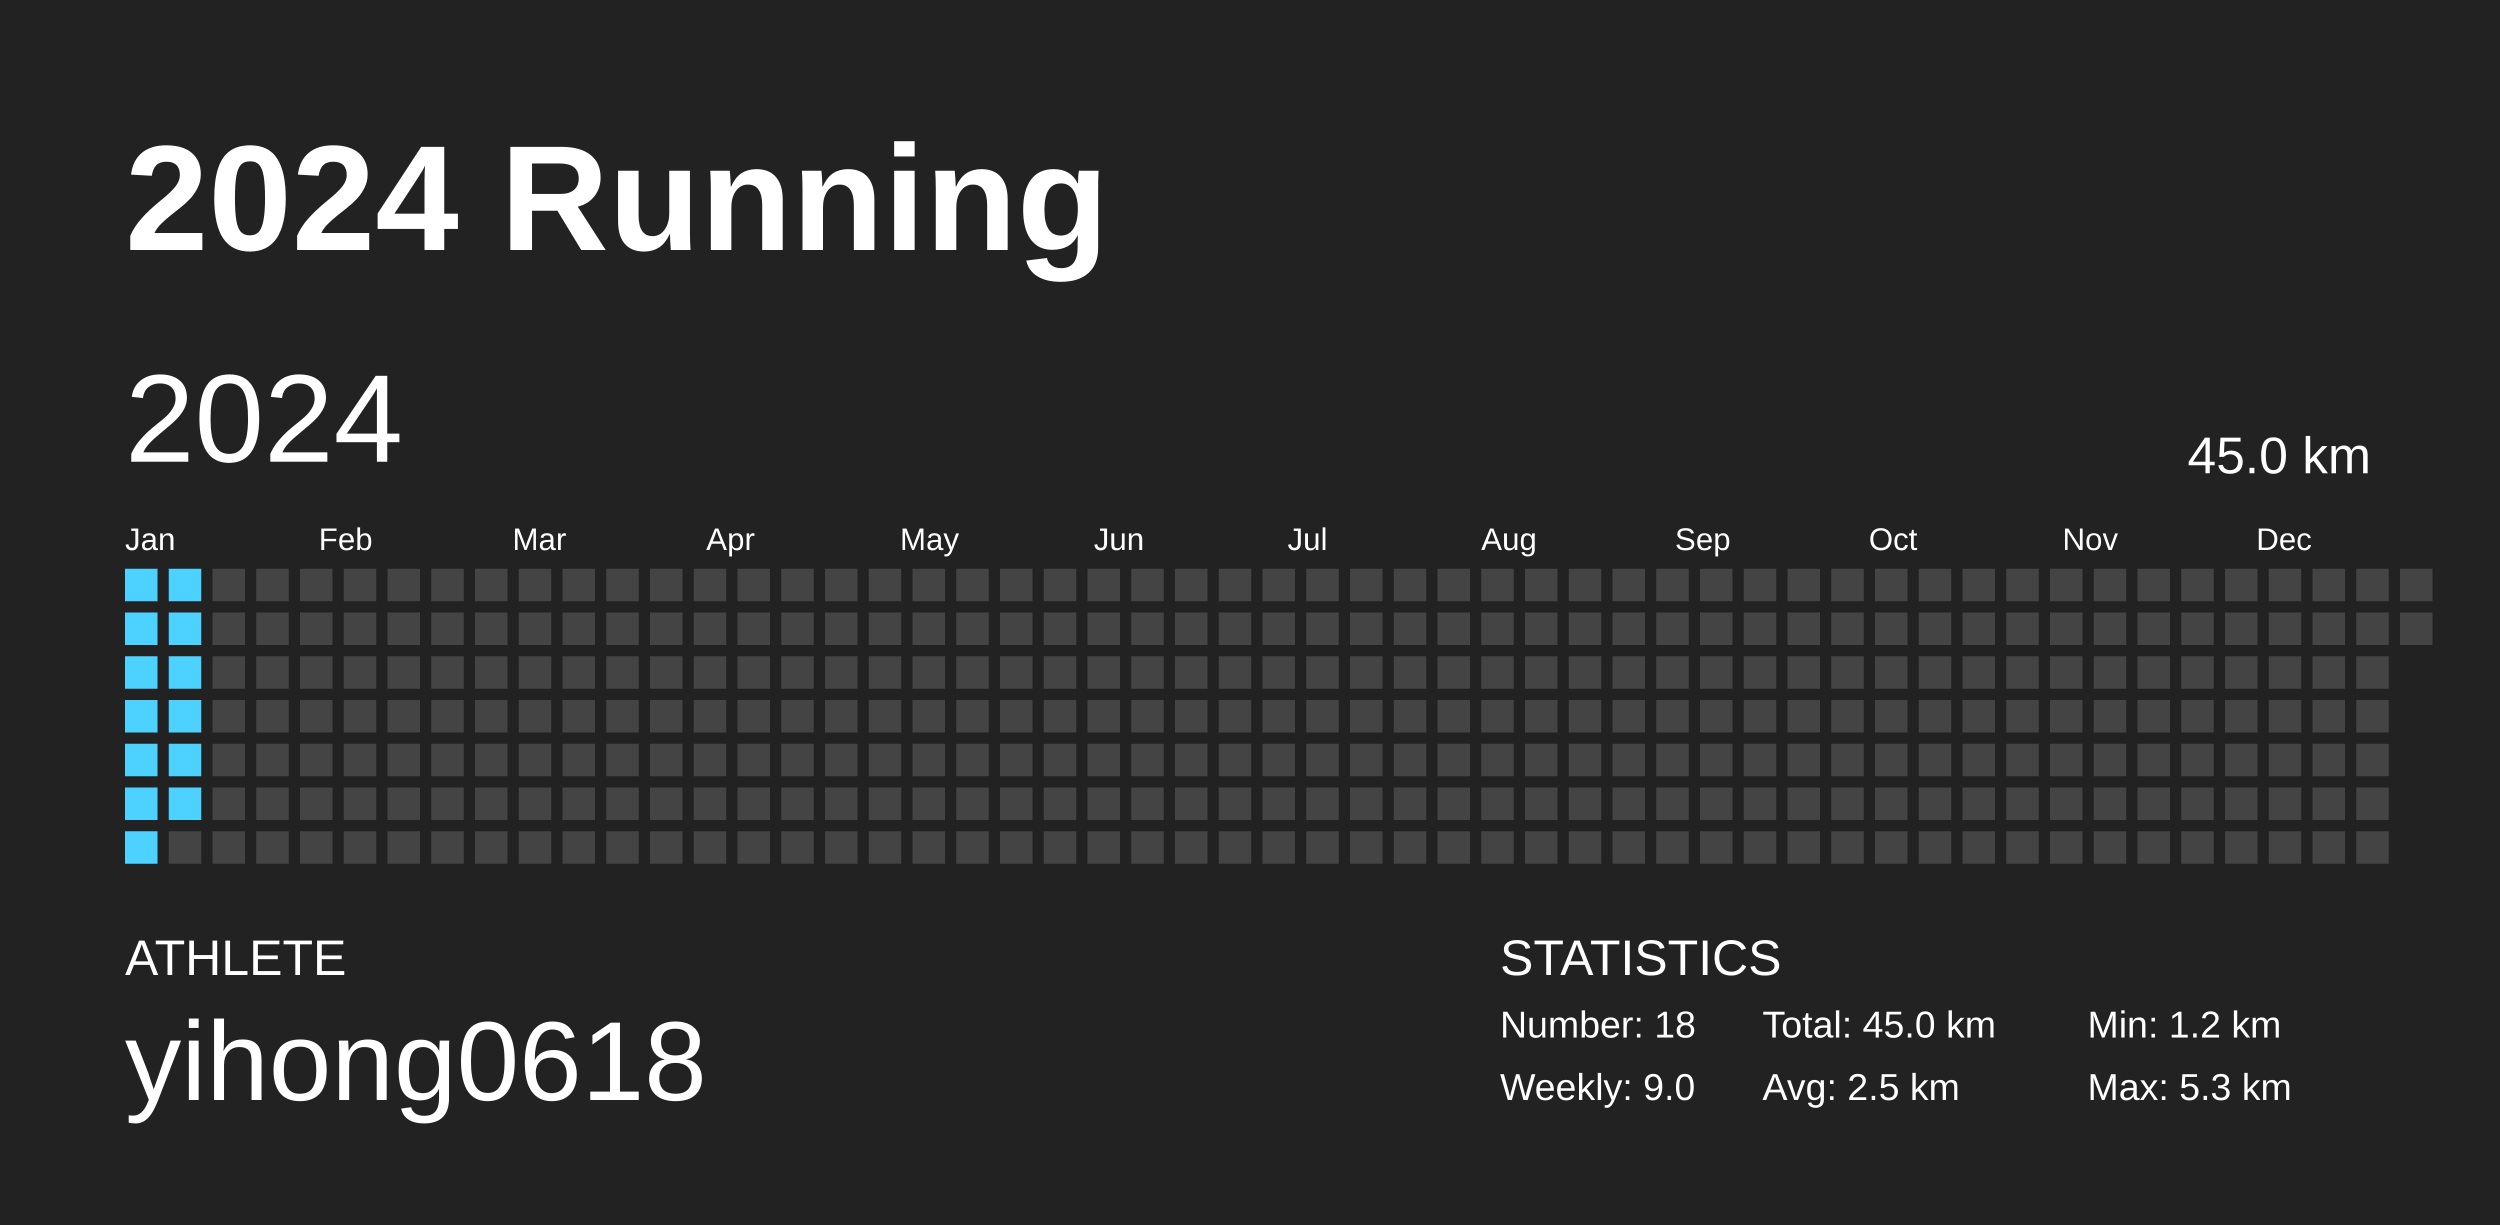
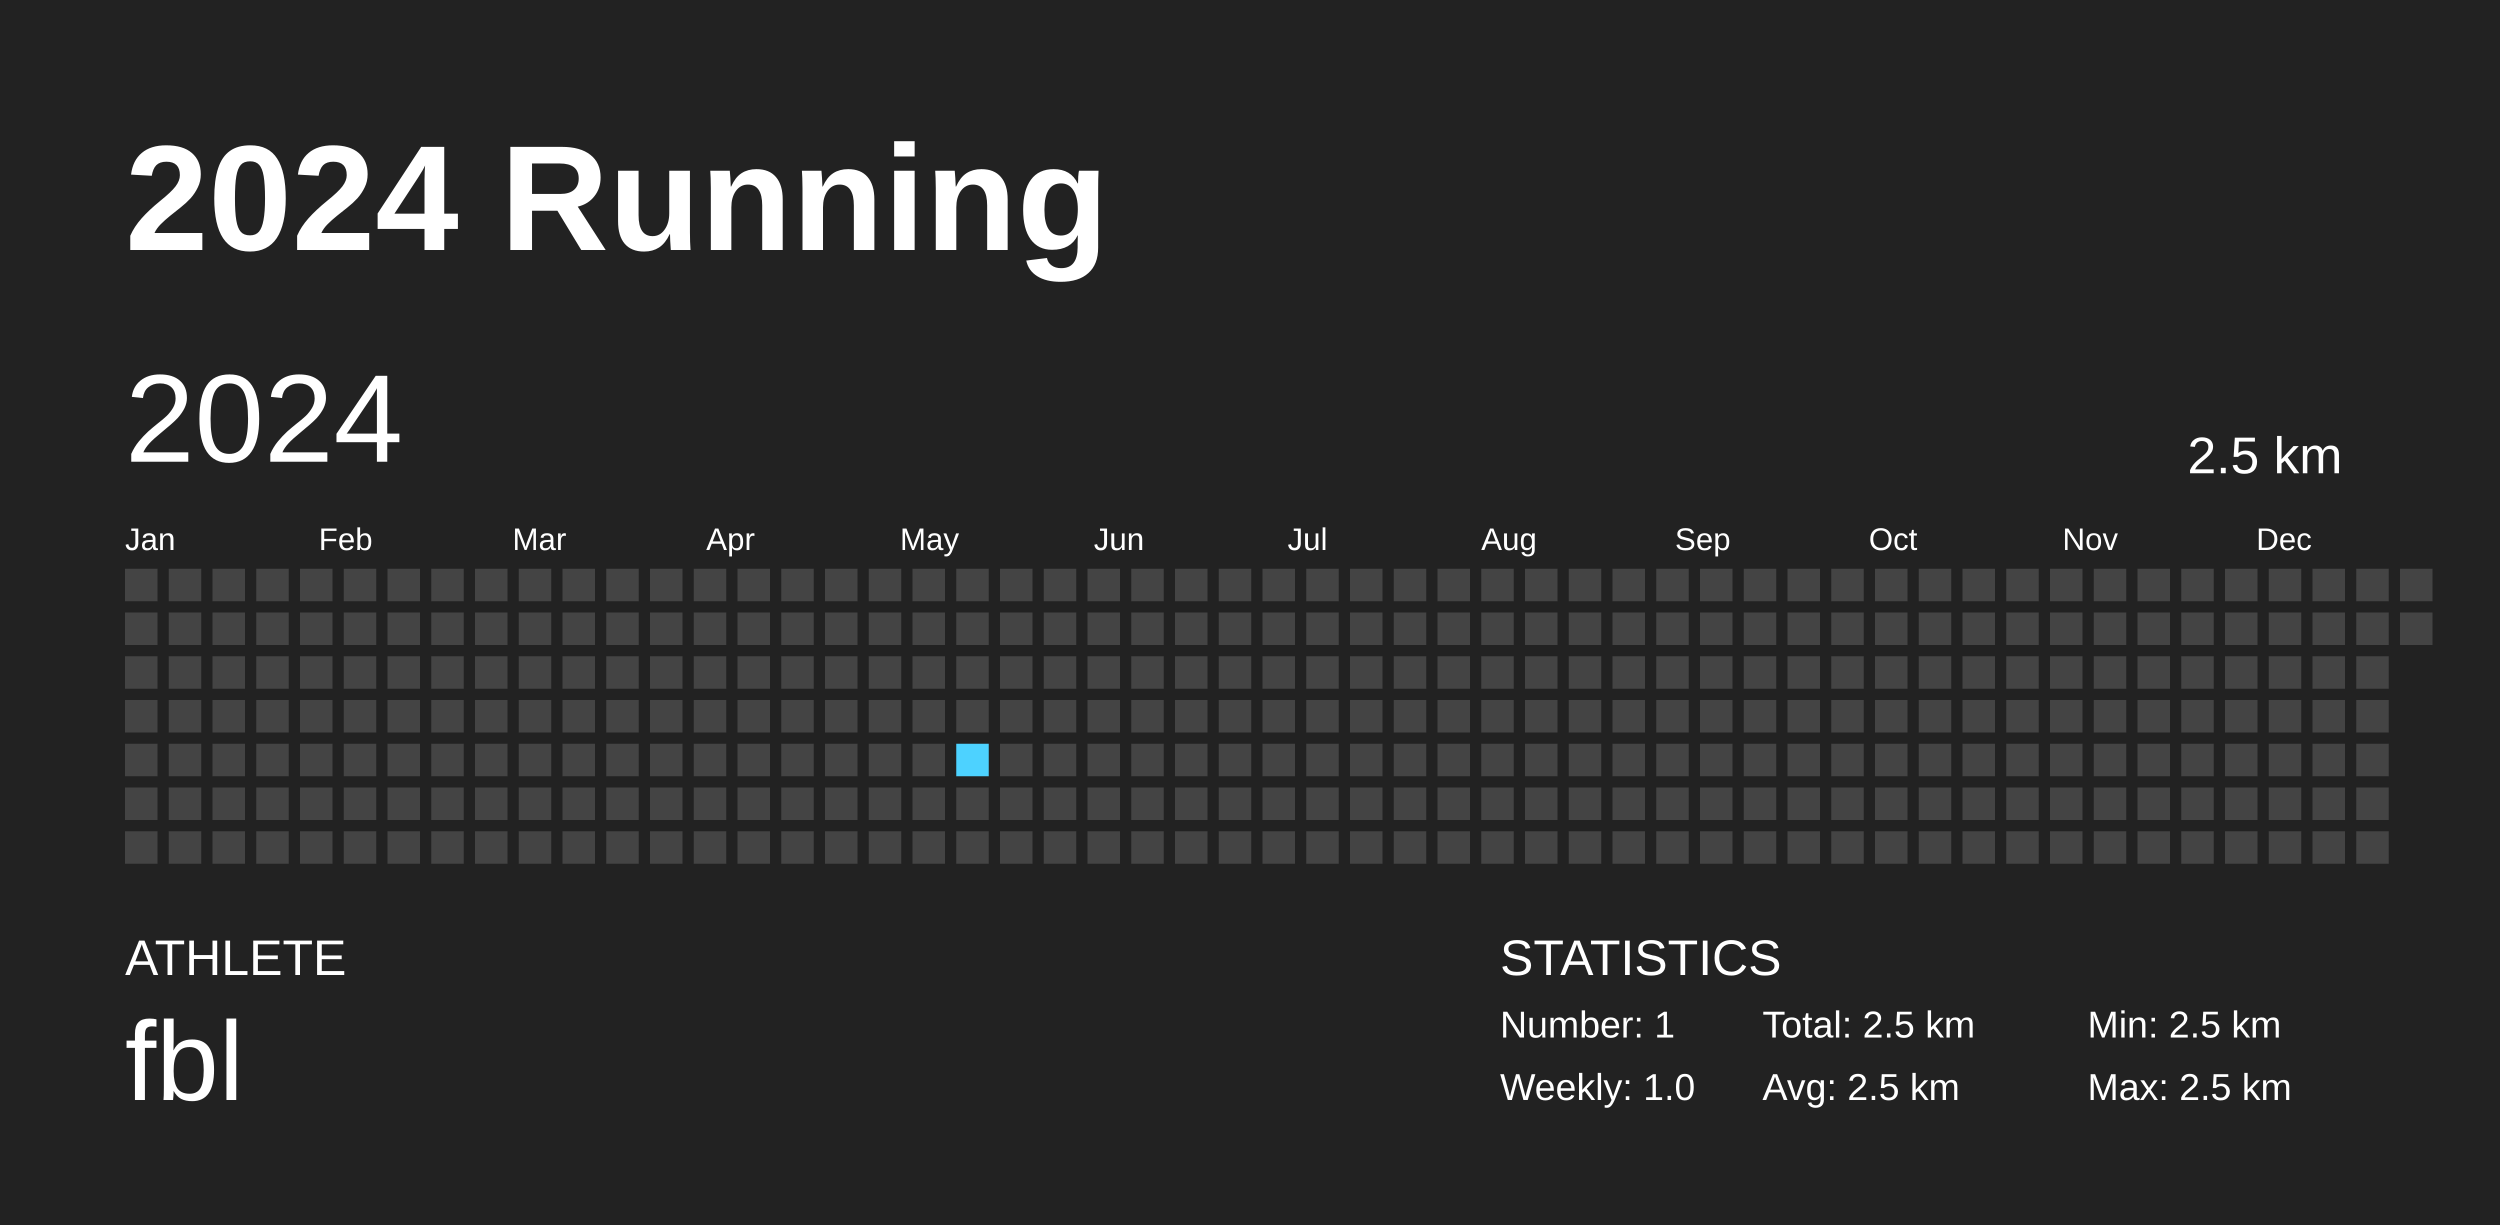
<svg xmlns="http://www.w3.org/2000/svg" baseProfile="full" height="98mm" version="1.1" viewBox="0,0,200,98" width="200mm">
  <defs />
  <rect fill="#222222" height="98" width="200" x="0" y="0" />
  <text fill="#FFFFFF" style="font-size:12px; font-family:Arial; font-weight:bold;" x="10" y="20">2024 Running</text>
  <text fill="#FFFFFF" style="font-size:4px; font-family:Arial" x="10" y="78">ATHLETE</text>
-   <text fill="#FFFFFF" style="font-size:9px; font-family:Arial" x="10" y="88">yihong0618</text>
+   <text fill="#FFFFFF" style="font-size:9px; font-family:Arial" x="10" y="88">fbl</text>
  <text fill="#FFFFFF" style="font-size:4px; font-family:Arial" x="120" y="78">STATISTICS</text>
-   <text fill="#FFFFFF" style="font-size:3px; font-family:Arial" x="120" y="83">Number: 18</text>
-   <text fill="#FFFFFF" style="font-size:3px; font-family:Arial" x="120" y="88">Weekly: 9.0</text>
-   <text fill="#FFFFFF" style="font-size:3px; font-family:Arial" x="141" y="83">Total: 45.0 km</text>
+   <text fill="#FFFFFF" style="font-size:3px; font-family:Arial" x="120" y="83">Number: 1</text>
+   <text fill="#FFFFFF" style="font-size:3px; font-family:Arial" x="120" y="88">Weekly: 1.0</text>
+   <text fill="#FFFFFF" style="font-size:3px; font-family:Arial" x="141" y="83">Total: 2.5 km</text>
  <text fill="#FFFFFF" style="font-size:3px; font-family:Arial" x="141" y="88">Avg: 2.5 km</text>
-   <text fill="#FFFFFF" style="font-size:3px; font-family:Arial" x="167" y="83">Min: 1.2 km</text>
-   <text fill="#FFFFFF" style="font-size:3px; font-family:Arial" x="167" y="88">Max: 5.3 km</text>
+   <text fill="#FFFFFF" style="font-size:3px; font-family:Arial" x="167" y="83">Min: 2.5 km</text>
+   <text fill="#FFFFFF" style="font-size:3px; font-family:Arial" x="167" y="88">Max: 2.5 km</text>
  <text dominant-baseline="hanging" fill="#FFFFFF" style="font-size:10.0px; font-family:Arial;" x="10" y="30">2024</text>
-   <text dominant-baseline="hanging" fill="#FFFFFF" style="font-size:4.125px; font-family:Arial;" x="175" y="35">45.0 km</text>
+   <text dominant-baseline="hanging" fill="#FFFFFF" style="font-size:4.125px; font-family:Arial;" x="175" y="35">2.5 km</text>
  <text fill="#FFFFFF" style="font-size:2.5px; font-family:Arial" x="10.0" y="44">Jan</text>
  <text fill="#FFFFFF" style="font-size:2.5px; font-family:Arial" x="25.5" y="44">Feb</text>
  <text fill="#FFFFFF" style="font-size:2.5px; font-family:Arial" x="41.0" y="44">Mar</text>
  <text fill="#FFFFFF" style="font-size:2.5px; font-family:Arial" x="56.5" y="44">Apr</text>
  <text fill="#FFFFFF" style="font-size:2.5px; font-family:Arial" x="72.0" y="44">May</text>
  <text fill="#FFFFFF" style="font-size:2.5px; font-family:Arial" x="87.5" y="44">Jun</text>
  <text fill="#FFFFFF" style="font-size:2.5px; font-family:Arial" x="103.0" y="44">Jul</text>
  <text fill="#FFFFFF" style="font-size:2.5px; font-family:Arial" x="118.5" y="44">Aug</text>
  <text fill="#FFFFFF" style="font-size:2.5px; font-family:Arial" x="134.0" y="44">Sep</text>
  <text fill="#FFFFFF" style="font-size:2.5px; font-family:Arial" x="149.5" y="44">Oct</text>
  <text fill="#FFFFFF" style="font-size:2.5px; font-family:Arial" x="165.0" y="44">Nov</text>
  <text fill="#FFFFFF" style="font-size:2.5px; font-family:Arial" x="180.5" y="44">Dec</text>
-   <rect fill="#4dd2ff" height="2.6" width="2.6" x="10.0" y="45.5" />
-   <rect fill="#4dd2ff" height="2.6" width="2.6" x="10.0" y="49.0" />
-   <rect fill="#4dd2ff" height="2.6" width="2.6" x="10.0" y="52.5" />
-   <rect fill="#4dd2ff" height="2.6" width="2.6" x="10.0" y="56.0" />
-   <rect fill="#4dd2ff" height="2.6" width="2.6" x="10.0" y="59.5" />
-   <rect fill="#4dd2ff" height="2.6" width="2.6" x="10.0" y="63.0" />
-   <rect fill="#4dd2ff" height="2.6" width="2.6" x="10.0" y="66.5" />
-   <rect fill="#4dd2ff" height="2.6" width="2.6" x="13.5" y="45.5" />
-   <rect fill="#4dd2ff" height="2.6" width="2.6" x="13.5" y="49.0" />
-   <rect fill="#4dd2ff" height="2.6" width="2.6" x="13.5" y="52.5" />
-   <rect fill="#4dd2ff" height="2.6" width="2.6" x="13.5" y="56.0" />
-   <rect fill="#4dd2ff" height="2.6" width="2.6" x="13.5" y="59.5" />
-   <rect fill="#4dd2ff" height="2.6" width="2.6" x="13.5" y="63.0" />
+   <rect fill="#444444" height="2.6" width="2.6" x="10.0" y="45.5" />
+   <rect fill="#444444" height="2.6" width="2.6" x="10.0" y="49.0" />
+   <rect fill="#444444" height="2.6" width="2.6" x="10.0" y="52.5" />
+   <rect fill="#444444" height="2.6" width="2.6" x="10.0" y="56.0" />
+   <rect fill="#444444" height="2.6" width="2.6" x="10.0" y="59.5" />
+   <rect fill="#444444" height="2.6" width="2.6" x="10.0" y="63.0" />
+   <rect fill="#444444" height="2.6" width="2.6" x="10.0" y="66.5" />
+   <rect fill="#444444" height="2.6" width="2.6" x="13.5" y="45.5" />
+   <rect fill="#444444" height="2.6" width="2.6" x="13.5" y="49.0" />
+   <rect fill="#444444" height="2.6" width="2.6" x="13.5" y="52.5" />
+   <rect fill="#444444" height="2.6" width="2.6" x="13.5" y="56.0" />
+   <rect fill="#444444" height="2.6" width="2.6" x="13.5" y="59.5" />
+   <rect fill="#444444" height="2.6" width="2.6" x="13.5" y="63.0" />
  <rect fill="#444444" height="2.6" width="2.6" x="13.5" y="66.5" />
  <rect fill="#444444" height="2.6" width="2.6" x="17.0" y="45.5" />
  <rect fill="#444444" height="2.6" width="2.6" x="17.0" y="49.0" />
  <rect fill="#444444" height="2.6" width="2.6" x="17.0" y="52.5" />
  <rect fill="#444444" height="2.6" width="2.6" x="17.0" y="56.0" />
  <rect fill="#444444" height="2.6" width="2.6" x="17.0" y="59.5" />
  <rect fill="#444444" height="2.6" width="2.6" x="17.0" y="63.0" />
  <rect fill="#444444" height="2.6" width="2.6" x="17.0" y="66.5" />
  <rect fill="#444444" height="2.6" width="2.6" x="20.5" y="45.5" />
  <rect fill="#444444" height="2.6" width="2.6" x="20.5" y="49.0" />
  <rect fill="#444444" height="2.6" width="2.6" x="20.5" y="52.5" />
  <rect fill="#444444" height="2.6" width="2.6" x="20.5" y="56.0" />
  <rect fill="#444444" height="2.6" width="2.6" x="20.5" y="59.5" />
  <rect fill="#444444" height="2.6" width="2.6" x="20.5" y="63.0" />
  <rect fill="#444444" height="2.6" width="2.6" x="20.5" y="66.5" />
  <rect fill="#444444" height="2.6" width="2.6" x="24.0" y="45.5" />
  <rect fill="#444444" height="2.6" width="2.6" x="24.0" y="49.0" />
  <rect fill="#444444" height="2.6" width="2.6" x="24.0" y="52.5" />
  <rect fill="#444444" height="2.6" width="2.6" x="24.0" y="56.0" />
  <rect fill="#444444" height="2.6" width="2.6" x="24.0" y="59.5" />
  <rect fill="#444444" height="2.6" width="2.6" x="24.0" y="63.0" />
  <rect fill="#444444" height="2.6" width="2.6" x="24.0" y="66.5" />
  <rect fill="#444444" height="2.6" width="2.6" x="27.5" y="45.5" />
  <rect fill="#444444" height="2.6" width="2.6" x="27.5" y="49.0" />
  <rect fill="#444444" height="2.6" width="2.6" x="27.5" y="52.5" />
  <rect fill="#444444" height="2.6" width="2.6" x="27.5" y="56.0" />
  <rect fill="#444444" height="2.6" width="2.6" x="27.5" y="59.5" />
  <rect fill="#444444" height="2.6" width="2.6" x="27.5" y="63.0" />
  <rect fill="#444444" height="2.6" width="2.6" x="27.5" y="66.5" />
  <rect fill="#444444" height="2.6" width="2.6" x="31.0" y="45.5" />
  <rect fill="#444444" height="2.6" width="2.6" x="31.0" y="49.0" />
  <rect fill="#444444" height="2.6" width="2.6" x="31.0" y="52.5" />
  <rect fill="#444444" height="2.6" width="2.6" x="31.0" y="56.0" />
  <rect fill="#444444" height="2.6" width="2.6" x="31.0" y="59.5" />
  <rect fill="#444444" height="2.6" width="2.6" x="31.0" y="63.0" />
  <rect fill="#444444" height="2.6" width="2.6" x="31.0" y="66.5" />
  <rect fill="#444444" height="2.6" width="2.6" x="34.5" y="45.5" />
  <rect fill="#444444" height="2.6" width="2.6" x="34.5" y="49.0" />
  <rect fill="#444444" height="2.6" width="2.6" x="34.5" y="52.5" />
  <rect fill="#444444" height="2.6" width="2.6" x="34.5" y="56.0" />
  <rect fill="#444444" height="2.6" width="2.6" x="34.5" y="59.5" />
  <rect fill="#444444" height="2.6" width="2.6" x="34.5" y="63.0" />
  <rect fill="#444444" height="2.6" width="2.6" x="34.5" y="66.5" />
  <rect fill="#444444" height="2.6" width="2.6" x="38.0" y="45.5" />
  <rect fill="#444444" height="2.6" width="2.6" x="38.0" y="49.0" />
  <rect fill="#444444" height="2.6" width="2.6" x="38.0" y="52.5" />
  <rect fill="#444444" height="2.6" width="2.6" x="38.0" y="56.0" />
  <rect fill="#444444" height="2.6" width="2.6" x="38.0" y="59.5" />
  <rect fill="#444444" height="2.6" width="2.6" x="38.0" y="63.0" />
  <rect fill="#444444" height="2.6" width="2.6" x="38.0" y="66.5" />
  <rect fill="#444444" height="2.6" width="2.6" x="41.5" y="45.5" />
  <rect fill="#444444" height="2.6" width="2.6" x="41.5" y="49.0" />
  <rect fill="#444444" height="2.6" width="2.6" x="41.5" y="52.5" />
  <rect fill="#444444" height="2.6" width="2.6" x="41.5" y="56.0" />
  <rect fill="#444444" height="2.6" width="2.6" x="41.5" y="59.5" />
  <rect fill="#444444" height="2.6" width="2.6" x="41.5" y="63.0" />
  <rect fill="#444444" height="2.6" width="2.6" x="41.5" y="66.5" />
  <rect fill="#444444" height="2.6" width="2.6" x="45.0" y="45.5" />
  <rect fill="#444444" height="2.6" width="2.6" x="45.0" y="49.0" />
  <rect fill="#444444" height="2.6" width="2.6" x="45.0" y="52.5" />
  <rect fill="#444444" height="2.6" width="2.6" x="45.0" y="56.0" />
  <rect fill="#444444" height="2.6" width="2.6" x="45.0" y="59.5" />
  <rect fill="#444444" height="2.6" width="2.6" x="45.0" y="63.0" />
  <rect fill="#444444" height="2.6" width="2.6" x="45.0" y="66.5" />
  <rect fill="#444444" height="2.6" width="2.6" x="48.5" y="45.5" />
  <rect fill="#444444" height="2.6" width="2.6" x="48.5" y="49.0" />
  <rect fill="#444444" height="2.6" width="2.6" x="48.5" y="52.5" />
  <rect fill="#444444" height="2.6" width="2.6" x="48.5" y="56.0" />
  <rect fill="#444444" height="2.6" width="2.6" x="48.5" y="59.5" />
  <rect fill="#444444" height="2.6" width="2.6" x="48.5" y="63.0" />
  <rect fill="#444444" height="2.6" width="2.6" x="48.5" y="66.5" />
  <rect fill="#444444" height="2.6" width="2.6" x="52.0" y="45.5" />
  <rect fill="#444444" height="2.6" width="2.6" x="52.0" y="49.0" />
  <rect fill="#444444" height="2.6" width="2.6" x="52.0" y="52.5" />
  <rect fill="#444444" height="2.6" width="2.6" x="52.0" y="56.0" />
  <rect fill="#444444" height="2.6" width="2.6" x="52.0" y="59.5" />
  <rect fill="#444444" height="2.6" width="2.6" x="52.0" y="63.0" />
  <rect fill="#444444" height="2.6" width="2.6" x="52.0" y="66.5" />
  <rect fill="#444444" height="2.6" width="2.6" x="55.5" y="45.5" />
  <rect fill="#444444" height="2.6" width="2.6" x="55.5" y="49.0" />
  <rect fill="#444444" height="2.6" width="2.6" x="55.5" y="52.5" />
  <rect fill="#444444" height="2.6" width="2.6" x="55.5" y="56.0" />
  <rect fill="#444444" height="2.6" width="2.6" x="55.5" y="59.5" />
  <rect fill="#444444" height="2.6" width="2.6" x="55.5" y="63.0" />
  <rect fill="#444444" height="2.6" width="2.6" x="55.5" y="66.5" />
  <rect fill="#444444" height="2.6" width="2.6" x="59.0" y="45.5" />
  <rect fill="#444444" height="2.6" width="2.6" x="59.0" y="49.0" />
  <rect fill="#444444" height="2.6" width="2.6" x="59.0" y="52.5" />
  <rect fill="#444444" height="2.6" width="2.6" x="59.0" y="56.0" />
  <rect fill="#444444" height="2.6" width="2.6" x="59.0" y="59.5" />
  <rect fill="#444444" height="2.6" width="2.6" x="59.0" y="63.0" />
  <rect fill="#444444" height="2.6" width="2.6" x="59.0" y="66.5" />
  <rect fill="#444444" height="2.6" width="2.6" x="62.5" y="45.5" />
  <rect fill="#444444" height="2.6" width="2.6" x="62.5" y="49.0" />
  <rect fill="#444444" height="2.6" width="2.6" x="62.5" y="52.5" />
  <rect fill="#444444" height="2.6" width="2.6" x="62.5" y="56.0" />
  <rect fill="#444444" height="2.6" width="2.6" x="62.5" y="59.5" />
  <rect fill="#444444" height="2.6" width="2.6" x="62.5" y="63.0" />
  <rect fill="#444444" height="2.6" width="2.6" x="62.5" y="66.5" />
  <rect fill="#444444" height="2.6" width="2.6" x="66.0" y="45.5" />
  <rect fill="#444444" height="2.6" width="2.6" x="66.0" y="49.0" />
  <rect fill="#444444" height="2.6" width="2.6" x="66.0" y="52.5" />
  <rect fill="#444444" height="2.6" width="2.6" x="66.0" y="56.0" />
  <rect fill="#444444" height="2.6" width="2.6" x="66.0" y="59.5" />
  <rect fill="#444444" height="2.6" width="2.6" x="66.0" y="63.0" />
  <rect fill="#444444" height="2.6" width="2.6" x="66.0" y="66.5" />
  <rect fill="#444444" height="2.6" width="2.6" x="69.5" y="45.5" />
  <rect fill="#444444" height="2.6" width="2.6" x="69.5" y="49.0" />
  <rect fill="#444444" height="2.6" width="2.6" x="69.5" y="52.5" />
  <rect fill="#444444" height="2.6" width="2.6" x="69.5" y="56.0" />
  <rect fill="#444444" height="2.6" width="2.6" x="69.5" y="59.5" />
  <rect fill="#444444" height="2.6" width="2.6" x="69.5" y="63.0" />
  <rect fill="#444444" height="2.6" width="2.6" x="69.5" y="66.5" />
  <rect fill="#444444" height="2.6" width="2.6" x="73.0" y="45.5" />
  <rect fill="#444444" height="2.6" width="2.6" x="73.0" y="49.0" />
  <rect fill="#444444" height="2.6" width="2.6" x="73.0" y="52.5" />
  <rect fill="#444444" height="2.6" width="2.6" x="73.0" y="56.0" />
  <rect fill="#444444" height="2.6" width="2.6" x="73.0" y="59.5" />
  <rect fill="#444444" height="2.6" width="2.6" x="73.0" y="63.0" />
  <rect fill="#444444" height="2.6" width="2.6" x="73.0" y="66.5" />
  <rect fill="#444444" height="2.6" width="2.6" x="76.5" y="45.5" />
  <rect fill="#444444" height="2.6" width="2.6" x="76.5" y="49.0" />
  <rect fill="#444444" height="2.6" width="2.6" x="76.5" y="52.5" />
  <rect fill="#444444" height="2.6" width="2.6" x="76.5" y="56.0" />
-   <rect fill="#444444" height="2.6" width="2.6" x="76.5" y="59.5" />
+   <rect fill="#4DD2FF" height="2.6" width="2.6" x="76.5" y="59.5" />
  <rect fill="#444444" height="2.6" width="2.6" x="76.5" y="63.0" />
  <rect fill="#444444" height="2.6" width="2.6" x="76.5" y="66.5" />
  <rect fill="#444444" height="2.6" width="2.6" x="80.0" y="45.5" />
  <rect fill="#444444" height="2.6" width="2.6" x="80.0" y="49.0" />
  <rect fill="#444444" height="2.6" width="2.6" x="80.0" y="52.5" />
  <rect fill="#444444" height="2.6" width="2.6" x="80.0" y="56.0" />
  <rect fill="#444444" height="2.6" width="2.6" x="80.0" y="59.5" />
  <rect fill="#444444" height="2.6" width="2.6" x="80.0" y="63.0" />
  <rect fill="#444444" height="2.6" width="2.6" x="80.0" y="66.5" />
  <rect fill="#444444" height="2.6" width="2.6" x="83.5" y="45.5" />
  <rect fill="#444444" height="2.6" width="2.6" x="83.5" y="49.0" />
  <rect fill="#444444" height="2.6" width="2.6" x="83.5" y="52.5" />
  <rect fill="#444444" height="2.6" width="2.6" x="83.5" y="56.0" />
  <rect fill="#444444" height="2.6" width="2.6" x="83.5" y="59.5" />
  <rect fill="#444444" height="2.6" width="2.6" x="83.5" y="63.0" />
  <rect fill="#444444" height="2.6" width="2.6" x="83.5" y="66.5" />
  <rect fill="#444444" height="2.6" width="2.6" x="87.0" y="45.5" />
  <rect fill="#444444" height="2.6" width="2.6" x="87.0" y="49.0" />
  <rect fill="#444444" height="2.6" width="2.6" x="87.0" y="52.5" />
  <rect fill="#444444" height="2.6" width="2.6" x="87.0" y="56.0" />
  <rect fill="#444444" height="2.6" width="2.6" x="87.0" y="59.5" />
  <rect fill="#444444" height="2.6" width="2.6" x="87.0" y="63.0" />
  <rect fill="#444444" height="2.6" width="2.6" x="87.0" y="66.5" />
  <rect fill="#444444" height="2.6" width="2.6" x="90.5" y="45.5" />
  <rect fill="#444444" height="2.6" width="2.6" x="90.5" y="49.0" />
  <rect fill="#444444" height="2.6" width="2.6" x="90.5" y="52.5" />
  <rect fill="#444444" height="2.6" width="2.6" x="90.5" y="56.0" />
  <rect fill="#444444" height="2.6" width="2.6" x="90.5" y="59.5" />
  <rect fill="#444444" height="2.6" width="2.6" x="90.5" y="63.0" />
  <rect fill="#444444" height="2.6" width="2.6" x="90.5" y="66.5" />
  <rect fill="#444444" height="2.6" width="2.6" x="94.0" y="45.5" />
  <rect fill="#444444" height="2.6" width="2.6" x="94.0" y="49.0" />
  <rect fill="#444444" height="2.6" width="2.6" x="94.0" y="52.5" />
  <rect fill="#444444" height="2.6" width="2.6" x="94.0" y="56.0" />
  <rect fill="#444444" height="2.6" width="2.6" x="94.0" y="59.5" />
  <rect fill="#444444" height="2.6" width="2.6" x="94.0" y="63.0" />
  <rect fill="#444444" height="2.6" width="2.6" x="94.0" y="66.5" />
  <rect fill="#444444" height="2.6" width="2.6" x="97.5" y="45.5" />
  <rect fill="#444444" height="2.6" width="2.6" x="97.5" y="49.0" />
  <rect fill="#444444" height="2.6" width="2.6" x="97.5" y="52.5" />
  <rect fill="#444444" height="2.6" width="2.6" x="97.5" y="56.0" />
  <rect fill="#444444" height="2.6" width="2.6" x="97.5" y="59.5" />
  <rect fill="#444444" height="2.6" width="2.6" x="97.5" y="63.0" />
  <rect fill="#444444" height="2.6" width="2.6" x="97.5" y="66.5" />
  <rect fill="#444444" height="2.6" width="2.6" x="101.0" y="45.5" />
  <rect fill="#444444" height="2.6" width="2.6" x="101.0" y="49.0" />
  <rect fill="#444444" height="2.6" width="2.6" x="101.0" y="52.5" />
  <rect fill="#444444" height="2.6" width="2.6" x="101.0" y="56.0" />
  <rect fill="#444444" height="2.6" width="2.6" x="101.0" y="59.5" />
  <rect fill="#444444" height="2.6" width="2.6" x="101.0" y="63.0" />
  <rect fill="#444444" height="2.6" width="2.6" x="101.0" y="66.5" />
  <rect fill="#444444" height="2.6" width="2.6" x="104.5" y="45.5" />
  <rect fill="#444444" height="2.6" width="2.6" x="104.5" y="49.0" />
  <rect fill="#444444" height="2.6" width="2.6" x="104.5" y="52.5" />
  <rect fill="#444444" height="2.6" width="2.6" x="104.5" y="56.0" />
  <rect fill="#444444" height="2.6" width="2.6" x="104.5" y="59.5" />
  <rect fill="#444444" height="2.6" width="2.6" x="104.5" y="63.0" />
  <rect fill="#444444" height="2.6" width="2.6" x="104.5" y="66.5" />
  <rect fill="#444444" height="2.6" width="2.6" x="108.0" y="45.5" />
  <rect fill="#444444" height="2.6" width="2.6" x="108.0" y="49.0" />
  <rect fill="#444444" height="2.6" width="2.6" x="108.0" y="52.5" />
  <rect fill="#444444" height="2.6" width="2.6" x="108.0" y="56.0" />
  <rect fill="#444444" height="2.6" width="2.6" x="108.0" y="59.5" />
  <rect fill="#444444" height="2.6" width="2.6" x="108.0" y="63.0" />
  <rect fill="#444444" height="2.6" width="2.6" x="108.0" y="66.5" />
  <rect fill="#444444" height="2.6" width="2.6" x="111.5" y="45.5" />
  <rect fill="#444444" height="2.6" width="2.6" x="111.5" y="49.0" />
  <rect fill="#444444" height="2.6" width="2.6" x="111.5" y="52.5" />
  <rect fill="#444444" height="2.6" width="2.6" x="111.5" y="56.0" />
  <rect fill="#444444" height="2.6" width="2.6" x="111.5" y="59.5" />
  <rect fill="#444444" height="2.6" width="2.6" x="111.5" y="63.0" />
  <rect fill="#444444" height="2.6" width="2.6" x="111.5" y="66.5" />
  <rect fill="#444444" height="2.6" width="2.6" x="115.0" y="45.5" />
  <rect fill="#444444" height="2.6" width="2.6" x="115.0" y="49.0" />
  <rect fill="#444444" height="2.6" width="2.6" x="115.0" y="52.5" />
  <rect fill="#444444" height="2.6" width="2.6" x="115.0" y="56.0" />
  <rect fill="#444444" height="2.6" width="2.6" x="115.0" y="59.5" />
  <rect fill="#444444" height="2.6" width="2.6" x="115.0" y="63.0" />
  <rect fill="#444444" height="2.6" width="2.6" x="115.0" y="66.5" />
  <rect fill="#444444" height="2.6" width="2.6" x="118.5" y="45.5" />
  <rect fill="#444444" height="2.6" width="2.6" x="118.5" y="49.0" />
  <rect fill="#444444" height="2.6" width="2.6" x="118.5" y="52.5" />
  <rect fill="#444444" height="2.6" width="2.6" x="118.5" y="56.0" />
  <rect fill="#444444" height="2.6" width="2.6" x="118.5" y="59.5" />
  <rect fill="#444444" height="2.6" width="2.6" x="118.5" y="63.0" />
  <rect fill="#444444" height="2.6" width="2.6" x="118.5" y="66.5" />
  <rect fill="#444444" height="2.6" width="2.6" x="122.0" y="45.5" />
  <rect fill="#444444" height="2.6" width="2.6" x="122.0" y="49.0" />
  <rect fill="#444444" height="2.6" width="2.6" x="122.0" y="52.5" />
  <rect fill="#444444" height="2.6" width="2.6" x="122.0" y="56.0" />
  <rect fill="#444444" height="2.6" width="2.6" x="122.0" y="59.5" />
  <rect fill="#444444" height="2.6" width="2.6" x="122.0" y="63.0" />
  <rect fill="#444444" height="2.6" width="2.6" x="122.0" y="66.5" />
  <rect fill="#444444" height="2.6" width="2.6" x="125.5" y="45.5" />
  <rect fill="#444444" height="2.6" width="2.6" x="125.5" y="49.0" />
  <rect fill="#444444" height="2.6" width="2.6" x="125.5" y="52.5" />
  <rect fill="#444444" height="2.6" width="2.6" x="125.5" y="56.0" />
  <rect fill="#444444" height="2.6" width="2.6" x="125.5" y="59.5" />
  <rect fill="#444444" height="2.6" width="2.6" x="125.5" y="63.0" />
  <rect fill="#444444" height="2.6" width="2.6" x="125.5" y="66.5" />
  <rect fill="#444444" height="2.6" width="2.6" x="129.0" y="45.5" />
  <rect fill="#444444" height="2.6" width="2.6" x="129.0" y="49.0" />
  <rect fill="#444444" height="2.6" width="2.6" x="129.0" y="52.5" />
  <rect fill="#444444" height="2.6" width="2.6" x="129.0" y="56.0" />
  <rect fill="#444444" height="2.6" width="2.6" x="129.0" y="59.5" />
  <rect fill="#444444" height="2.6" width="2.6" x="129.0" y="63.0" />
  <rect fill="#444444" height="2.6" width="2.6" x="129.0" y="66.5" />
  <rect fill="#444444" height="2.6" width="2.6" x="132.5" y="45.5" />
  <rect fill="#444444" height="2.6" width="2.6" x="132.5" y="49.0" />
  <rect fill="#444444" height="2.6" width="2.6" x="132.5" y="52.5" />
  <rect fill="#444444" height="2.6" width="2.6" x="132.5" y="56.0" />
  <rect fill="#444444" height="2.6" width="2.6" x="132.5" y="59.5" />
  <rect fill="#444444" height="2.6" width="2.6" x="132.5" y="63.0" />
  <rect fill="#444444" height="2.6" width="2.6" x="132.5" y="66.5" />
  <rect fill="#444444" height="2.6" width="2.6" x="136.0" y="45.5" />
  <rect fill="#444444" height="2.6" width="2.6" x="136.0" y="49.0" />
  <rect fill="#444444" height="2.6" width="2.6" x="136.0" y="52.5" />
  <rect fill="#444444" height="2.6" width="2.6" x="136.0" y="56.0" />
  <rect fill="#444444" height="2.6" width="2.6" x="136.0" y="59.5" />
  <rect fill="#444444" height="2.6" width="2.6" x="136.0" y="63.0" />
  <rect fill="#444444" height="2.6" width="2.6" x="136.0" y="66.5" />
  <rect fill="#444444" height="2.6" width="2.6" x="139.5" y="45.5" />
  <rect fill="#444444" height="2.6" width="2.6" x="139.5" y="49.0" />
  <rect fill="#444444" height="2.6" width="2.6" x="139.5" y="52.5" />
  <rect fill="#444444" height="2.6" width="2.6" x="139.5" y="56.0" />
  <rect fill="#444444" height="2.6" width="2.6" x="139.5" y="59.5" />
  <rect fill="#444444" height="2.6" width="2.6" x="139.5" y="63.0" />
  <rect fill="#444444" height="2.6" width="2.6" x="139.5" y="66.5" />
  <rect fill="#444444" height="2.6" width="2.6" x="143.0" y="45.5" />
  <rect fill="#444444" height="2.6" width="2.6" x="143.0" y="49.0" />
  <rect fill="#444444" height="2.6" width="2.6" x="143.0" y="52.5" />
  <rect fill="#444444" height="2.6" width="2.6" x="143.0" y="56.0" />
  <rect fill="#444444" height="2.6" width="2.6" x="143.0" y="59.5" />
  <rect fill="#444444" height="2.6" width="2.6" x="143.0" y="63.0" />
  <rect fill="#444444" height="2.6" width="2.6" x="143.0" y="66.5" />
  <rect fill="#444444" height="2.6" width="2.6" x="146.5" y="45.5" />
  <rect fill="#444444" height="2.6" width="2.6" x="146.5" y="49.0" />
  <rect fill="#444444" height="2.6" width="2.6" x="146.5" y="52.5" />
  <rect fill="#444444" height="2.6" width="2.6" x="146.5" y="56.0" />
  <rect fill="#444444" height="2.6" width="2.6" x="146.5" y="59.5" />
  <rect fill="#444444" height="2.6" width="2.6" x="146.5" y="63.0" />
  <rect fill="#444444" height="2.6" width="2.6" x="146.5" y="66.5" />
  <rect fill="#444444" height="2.6" width="2.6" x="150.0" y="45.5" />
  <rect fill="#444444" height="2.6" width="2.6" x="150.0" y="49.0" />
  <rect fill="#444444" height="2.6" width="2.6" x="150.0" y="52.5" />
  <rect fill="#444444" height="2.6" width="2.6" x="150.0" y="56.0" />
  <rect fill="#444444" height="2.6" width="2.6" x="150.0" y="59.5" />
  <rect fill="#444444" height="2.6" width="2.6" x="150.0" y="63.0" />
  <rect fill="#444444" height="2.6" width="2.6" x="150.0" y="66.5" />
  <rect fill="#444444" height="2.6" width="2.6" x="153.5" y="45.5" />
  <rect fill="#444444" height="2.6" width="2.6" x="153.5" y="49.0" />
  <rect fill="#444444" height="2.6" width="2.6" x="153.5" y="52.5" />
  <rect fill="#444444" height="2.6" width="2.6" x="153.5" y="56.0" />
  <rect fill="#444444" height="2.6" width="2.6" x="153.5" y="59.5" />
  <rect fill="#444444" height="2.6" width="2.6" x="153.5" y="63.0" />
  <rect fill="#444444" height="2.6" width="2.6" x="153.5" y="66.5" />
  <rect fill="#444444" height="2.6" width="2.6" x="157.0" y="45.5" />
  <rect fill="#444444" height="2.6" width="2.6" x="157.0" y="49.0" />
  <rect fill="#444444" height="2.6" width="2.6" x="157.0" y="52.5" />
  <rect fill="#444444" height="2.6" width="2.6" x="157.0" y="56.0" />
  <rect fill="#444444" height="2.6" width="2.6" x="157.0" y="59.5" />
  <rect fill="#444444" height="2.6" width="2.6" x="157.0" y="63.0" />
  <rect fill="#444444" height="2.6" width="2.6" x="157.0" y="66.5" />
  <rect fill="#444444" height="2.6" width="2.6" x="160.5" y="45.5" />
  <rect fill="#444444" height="2.6" width="2.6" x="160.5" y="49.0" />
  <rect fill="#444444" height="2.6" width="2.6" x="160.5" y="52.5" />
  <rect fill="#444444" height="2.6" width="2.6" x="160.5" y="56.0" />
  <rect fill="#444444" height="2.6" width="2.6" x="160.5" y="59.5" />
  <rect fill="#444444" height="2.6" width="2.6" x="160.5" y="63.0" />
  <rect fill="#444444" height="2.6" width="2.6" x="160.5" y="66.5" />
  <rect fill="#444444" height="2.6" width="2.6" x="164.0" y="45.5" />
  <rect fill="#444444" height="2.6" width="2.6" x="164.0" y="49.0" />
  <rect fill="#444444" height="2.6" width="2.6" x="164.0" y="52.5" />
  <rect fill="#444444" height="2.6" width="2.6" x="164.0" y="56.0" />
  <rect fill="#444444" height="2.6" width="2.6" x="164.0" y="59.5" />
  <rect fill="#444444" height="2.6" width="2.6" x="164.0" y="63.0" />
  <rect fill="#444444" height="2.6" width="2.6" x="164.0" y="66.5" />
  <rect fill="#444444" height="2.6" width="2.6" x="167.5" y="45.5" />
  <rect fill="#444444" height="2.6" width="2.6" x="167.5" y="49.0" />
  <rect fill="#444444" height="2.6" width="2.6" x="167.5" y="52.5" />
  <rect fill="#444444" height="2.6" width="2.6" x="167.5" y="56.0" />
  <rect fill="#444444" height="2.6" width="2.6" x="167.5" y="59.5" />
  <rect fill="#444444" height="2.6" width="2.6" x="167.5" y="63.0" />
  <rect fill="#444444" height="2.6" width="2.6" x="167.5" y="66.5" />
  <rect fill="#444444" height="2.6" width="2.6" x="171.0" y="45.5" />
  <rect fill="#444444" height="2.6" width="2.6" x="171.0" y="49.0" />
  <rect fill="#444444" height="2.6" width="2.6" x="171.0" y="52.5" />
  <rect fill="#444444" height="2.6" width="2.6" x="171.0" y="56.0" />
  <rect fill="#444444" height="2.6" width="2.6" x="171.0" y="59.5" />
  <rect fill="#444444" height="2.6" width="2.6" x="171.0" y="63.0" />
  <rect fill="#444444" height="2.6" width="2.6" x="171.0" y="66.5" />
  <rect fill="#444444" height="2.6" width="2.6" x="174.5" y="45.5" />
  <rect fill="#444444" height="2.6" width="2.6" x="174.5" y="49.0" />
  <rect fill="#444444" height="2.6" width="2.6" x="174.5" y="52.5" />
  <rect fill="#444444" height="2.6" width="2.6" x="174.5" y="56.0" />
  <rect fill="#444444" height="2.6" width="2.6" x="174.5" y="59.5" />
  <rect fill="#444444" height="2.6" width="2.6" x="174.5" y="63.0" />
  <rect fill="#444444" height="2.6" width="2.6" x="174.5" y="66.5" />
  <rect fill="#444444" height="2.6" width="2.6" x="178.0" y="45.5" />
  <rect fill="#444444" height="2.6" width="2.6" x="178.0" y="49.0" />
  <rect fill="#444444" height="2.6" width="2.6" x="178.0" y="52.5" />
  <rect fill="#444444" height="2.6" width="2.6" x="178.0" y="56.0" />
  <rect fill="#444444" height="2.6" width="2.6" x="178.0" y="59.5" />
  <rect fill="#444444" height="2.6" width="2.6" x="178.0" y="63.0" />
  <rect fill="#444444" height="2.6" width="2.6" x="178.0" y="66.5" />
  <rect fill="#444444" height="2.6" width="2.6" x="181.5" y="45.5" />
  <rect fill="#444444" height="2.6" width="2.6" x="181.5" y="49.0" />
  <rect fill="#444444" height="2.6" width="2.6" x="181.5" y="52.5" />
  <rect fill="#444444" height="2.6" width="2.6" x="181.5" y="56.0" />
  <rect fill="#444444" height="2.6" width="2.6" x="181.5" y="59.5" />
  <rect fill="#444444" height="2.6" width="2.6" x="181.5" y="63.0" />
  <rect fill="#444444" height="2.6" width="2.6" x="181.5" y="66.5" />
  <rect fill="#444444" height="2.6" width="2.6" x="185.0" y="45.5" />
  <rect fill="#444444" height="2.6" width="2.6" x="185.0" y="49.0" />
  <rect fill="#444444" height="2.6" width="2.6" x="185.0" y="52.5" />
  <rect fill="#444444" height="2.6" width="2.6" x="185.0" y="56.0" />
  <rect fill="#444444" height="2.6" width="2.6" x="185.0" y="59.5" />
  <rect fill="#444444" height="2.6" width="2.6" x="185.0" y="63.0" />
  <rect fill="#444444" height="2.6" width="2.6" x="185.0" y="66.5" />
  <rect fill="#444444" height="2.6" width="2.6" x="188.5" y="45.5" />
  <rect fill="#444444" height="2.6" width="2.6" x="188.5" y="49.0" />
  <rect fill="#444444" height="2.6" width="2.6" x="188.5" y="52.5" />
  <rect fill="#444444" height="2.6" width="2.6" x="188.5" y="56.0" />
  <rect fill="#444444" height="2.6" width="2.6" x="188.5" y="59.5" />
  <rect fill="#444444" height="2.6" width="2.6" x="188.5" y="63.0" />
  <rect fill="#444444" height="2.6" width="2.6" x="188.5" y="66.5" />
  <rect fill="#444444" height="2.6" width="2.6" x="192.0" y="45.5" />
  <rect fill="#444444" height="2.6" width="2.6" x="192.0" y="49.0" />
</svg>
